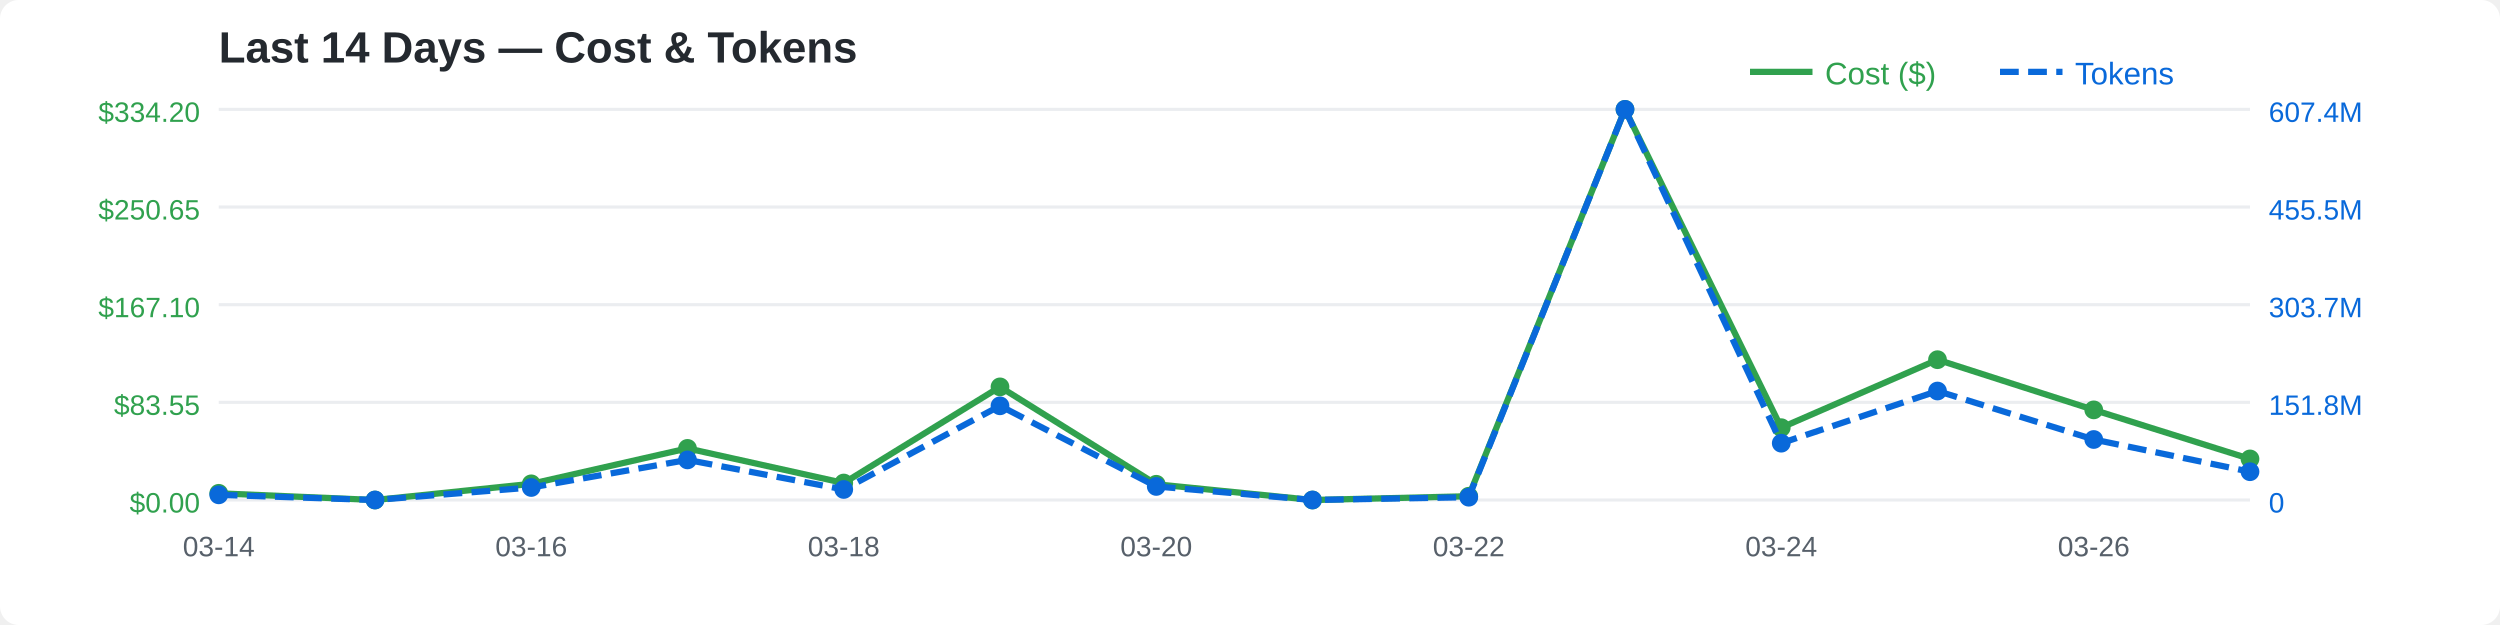
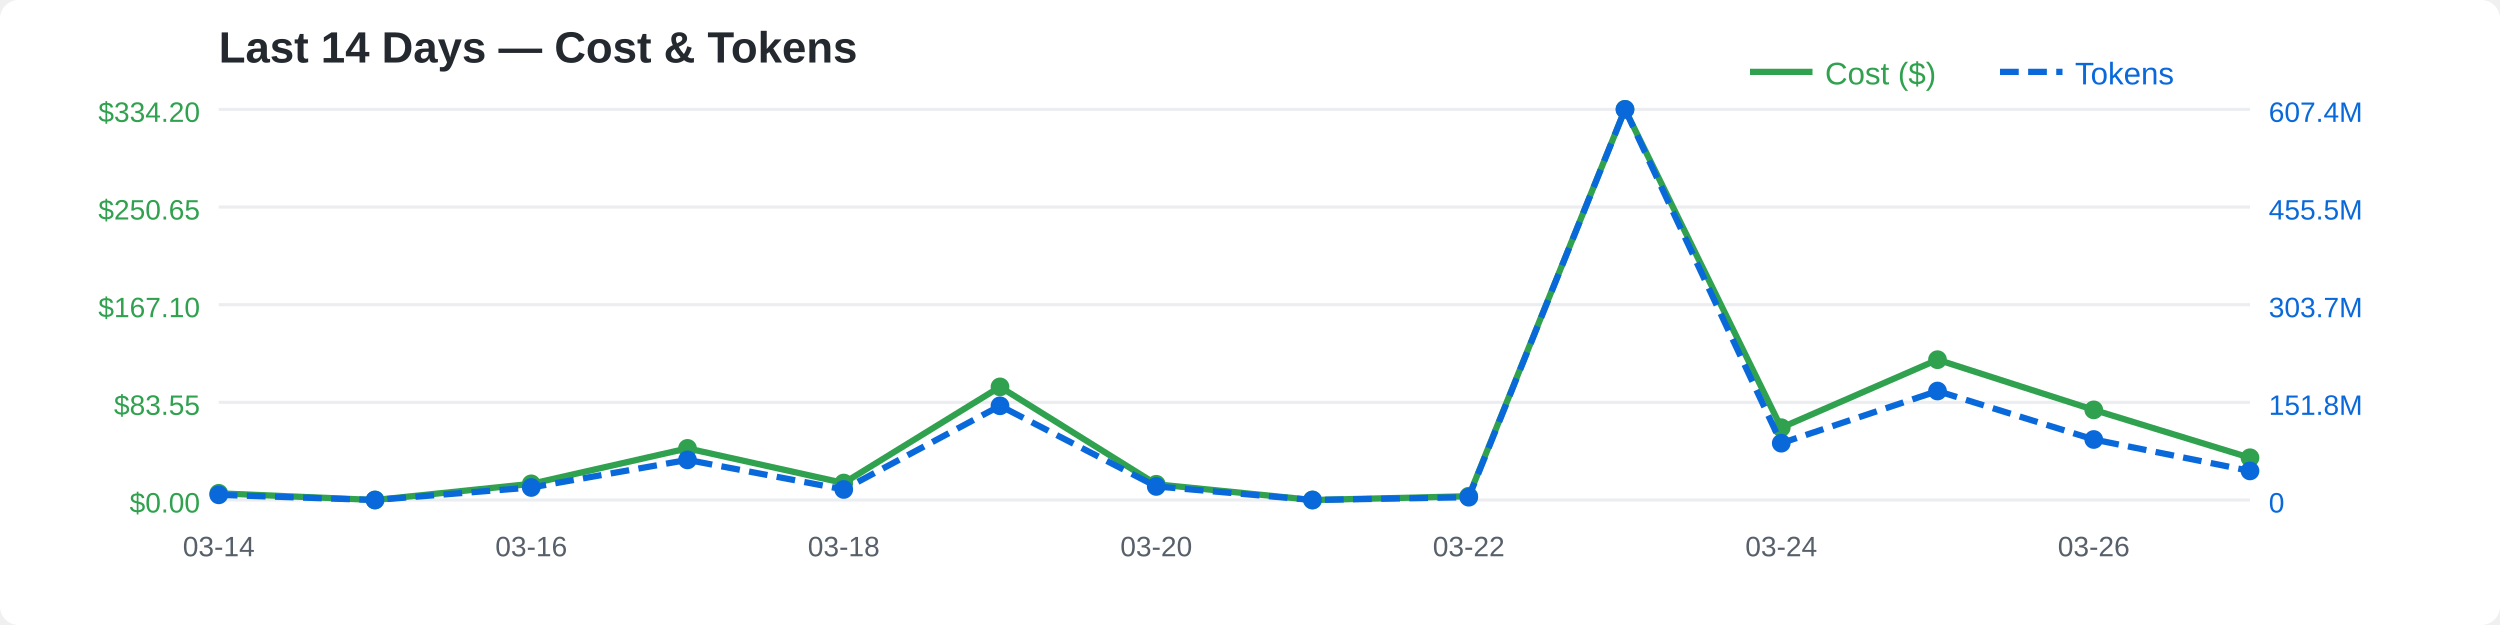
<svg xmlns="http://www.w3.org/2000/svg" width="800" height="200" viewBox="0 0 800 200">
  <rect width="800" height="200" fill="#ffffff" rx="6" />
  <text x="70" y="20" font-family="Arial, sans-serif" font-size="14" fill="#24292f" font-weight="bold">Last 14 Days — Cost &amp; Tokens</text>
  <line x1="70" y1="35.0" x2="720" y2="35.0" stroke="#ebedf0" stroke-width="1" />
  <line x1="70" y1="66.25" x2="720" y2="66.25" stroke="#ebedf0" stroke-width="1" />
  <line x1="70" y1="97.5" x2="720" y2="97.5" stroke="#ebedf0" stroke-width="1" />
  <line x1="70" y1="128.75" x2="720" y2="128.75" stroke="#ebedf0" stroke-width="1" />
  <line x1="70" y1="160.0" x2="720" y2="160.0" stroke="#ebedf0" stroke-width="1" />
  <text x="70.0" y="178" font-family="Arial, sans-serif" font-size="9" fill="#57606a" text-anchor="middle">03-14</text>
  <text x="170.0" y="178" font-family="Arial, sans-serif" font-size="9" fill="#57606a" text-anchor="middle">03-16</text>
  <text x="270.0" y="178" font-family="Arial, sans-serif" font-size="9" fill="#57606a" text-anchor="middle">03-18</text>
  <text x="370.0" y="178" font-family="Arial, sans-serif" font-size="9" fill="#57606a" text-anchor="middle">03-20</text>
  <text x="470.0" y="178" font-family="Arial, sans-serif" font-size="9" fill="#57606a" text-anchor="middle">03-22</text>
  <text x="570.0" y="178" font-family="Arial, sans-serif" font-size="9" fill="#57606a" text-anchor="middle">03-24</text>
  <text x="670.0" y="178" font-family="Arial, sans-serif" font-size="9" fill="#57606a" text-anchor="middle">03-26</text>
  <text x="64" y="39.0" font-family="Arial, sans-serif" font-size="9" fill="#30a14e" text-anchor="end">$334.20</text>
  <text x="64" y="70.25" font-family="Arial, sans-serif" font-size="9" fill="#30a14e" text-anchor="end">$250.65</text>
  <text x="64" y="101.5" font-family="Arial, sans-serif" font-size="9" fill="#30a14e" text-anchor="end">$167.10</text>
  <text x="64" y="132.75" font-family="Arial, sans-serif" font-size="9" fill="#30a14e" text-anchor="end">$83.55</text>
  <text x="64" y="164.0" font-family="Arial, sans-serif" font-size="9" fill="#30a14e" text-anchor="end">$0.00</text>
  <text x="726" y="39.0" font-family="Arial, sans-serif" font-size="9" fill="#0969da">607.4M</text>
  <text x="726" y="70.25" font-family="Arial, sans-serif" font-size="9" fill="#0969da">455.5M</text>
  <text x="726" y="101.5" font-family="Arial, sans-serif" font-size="9" fill="#0969da">303.7M</text>
  <text x="726" y="132.75" font-family="Arial, sans-serif" font-size="9" fill="#0969da">151.8M</text>
  <text x="726" y="164.0" font-family="Arial, sans-serif" font-size="9" fill="#0969da">0</text>
-   <polyline points="70.0,157.86 120.0,160.0 170.0,154.827 220.0,143.482 270.0,154.568 320.0,123.802 370.0,154.966 420.0,160.0 470.0,158.795 520.0,35.0 570.0,136.859 620.0,115.101 670.0,131.16 720.0,146.856" fill="none" stroke="#30a14e" stroke-width="2" />
+   <polyline points="70.0,157.86 120.0,160.0 170.0,154.827 220.0,143.482 270.0,154.568 320.0,123.802 370.0,154.966 420.0,160.0 470.0,158.795 520.0,35.0 570.0,136.859 620.0,115.101 670.0,131.16 720.0,146.48" fill="none" stroke="#30a14e" stroke-width="2" />
  <circle cx="70.0" cy="157.86" r="3" fill="#30a14e">
    </circle>
  <circle cx="120.0" cy="160.0" r="3" fill="#30a14e">
    </circle>
  <circle cx="170.0" cy="154.827" r="3" fill="#30a14e">
    </circle>
  <circle cx="220.0" cy="143.482" r="3" fill="#30a14e">
    </circle>
  <circle cx="270.0" cy="154.568" r="3" fill="#30a14e">
    </circle>
  <circle cx="320.0" cy="123.802" r="3" fill="#30a14e">
    </circle>
  <circle cx="370.0" cy="154.966" r="3" fill="#30a14e">
    </circle>
  <circle cx="420.0" cy="160.0" r="3" fill="#30a14e">
    </circle>
  <circle cx="470.0" cy="158.795" r="3" fill="#30a14e">
    </circle>
  <circle cx="520.0" cy="35.0" r="3" fill="#30a14e">
    </circle>
  <circle cx="570.0" cy="136.859" r="3" fill="#30a14e">
    </circle>
  <circle cx="620.0" cy="115.101" r="3" fill="#30a14e">
    </circle>
  <circle cx="670.0" cy="131.16" r="3" fill="#30a14e">
    </circle>
-   <circle cx="720.0" cy="146.856" r="3" fill="#30a14e">
+   <circle cx="720.0" cy="146.48" r="3" fill="#30a14e">
    </circle>
-   <polyline points="70.0,158.348 120.0,160.0 170.0,155.999 220.0,147.169 270.0,156.63 320.0,129.859 370.0,155.662 420.0,160.0 470.0,159.105 520.0,35.0 570.0,141.82 620.0,125.128 670.0,140.638 720.0,150.95" fill="none" stroke="#0969da" stroke-width="2" stroke-dasharray="6,3" />
+   <polyline points="70.0,158.348 120.0,160.0 170.0,155.999 220.0,147.169 270.0,156.63 320.0,129.859 370.0,155.662 420.0,160.0 470.0,159.105 520.0,35.0 570.0,141.82 620.0,125.128 670.0,140.638 720.0,150.696" fill="none" stroke="#0969da" stroke-width="2" stroke-dasharray="6,3" />
  <circle cx="70.0" cy="158.348" r="3" fill="#0969da">
    </circle>
  <circle cx="120.0" cy="160.0" r="3" fill="#0969da">
    </circle>
  <circle cx="170.0" cy="155.999" r="3" fill="#0969da">
    </circle>
  <circle cx="220.0" cy="147.169" r="3" fill="#0969da">
    </circle>
  <circle cx="270.0" cy="156.63" r="3" fill="#0969da">
    </circle>
  <circle cx="320.0" cy="129.859" r="3" fill="#0969da">
    </circle>
  <circle cx="370.0" cy="155.662" r="3" fill="#0969da">
    </circle>
  <circle cx="420.0" cy="160.0" r="3" fill="#0969da">
    </circle>
  <circle cx="470.0" cy="159.105" r="3" fill="#0969da">
    </circle>
  <circle cx="520.0" cy="35.0" r="3" fill="#0969da">
    </circle>
  <circle cx="570.0" cy="141.82" r="3" fill="#0969da">
    </circle>
  <circle cx="620.0" cy="125.128" r="3" fill="#0969da">
    </circle>
  <circle cx="670.0" cy="140.638" r="3" fill="#0969da">
    </circle>
-   <circle cx="720.0" cy="150.95" r="3" fill="#0969da">
+   <circle cx="720.0" cy="150.696" r="3" fill="#0969da">
    </circle>
  <line x1="560" y1="23" x2="580" y2="23" stroke="#30a14e" stroke-width="2" />
  <text x="584" y="27" font-family="Arial, sans-serif" font-size="10" fill="#30a14e">Cost ($)</text>
  <line x1="640" y1="23" x2="660" y2="23" stroke="#0969da" stroke-width="2" stroke-dasharray="6,3" />
  <text x="664" y="27" font-family="Arial, sans-serif" font-size="10" fill="#0969da">Tokens</text>
</svg>
